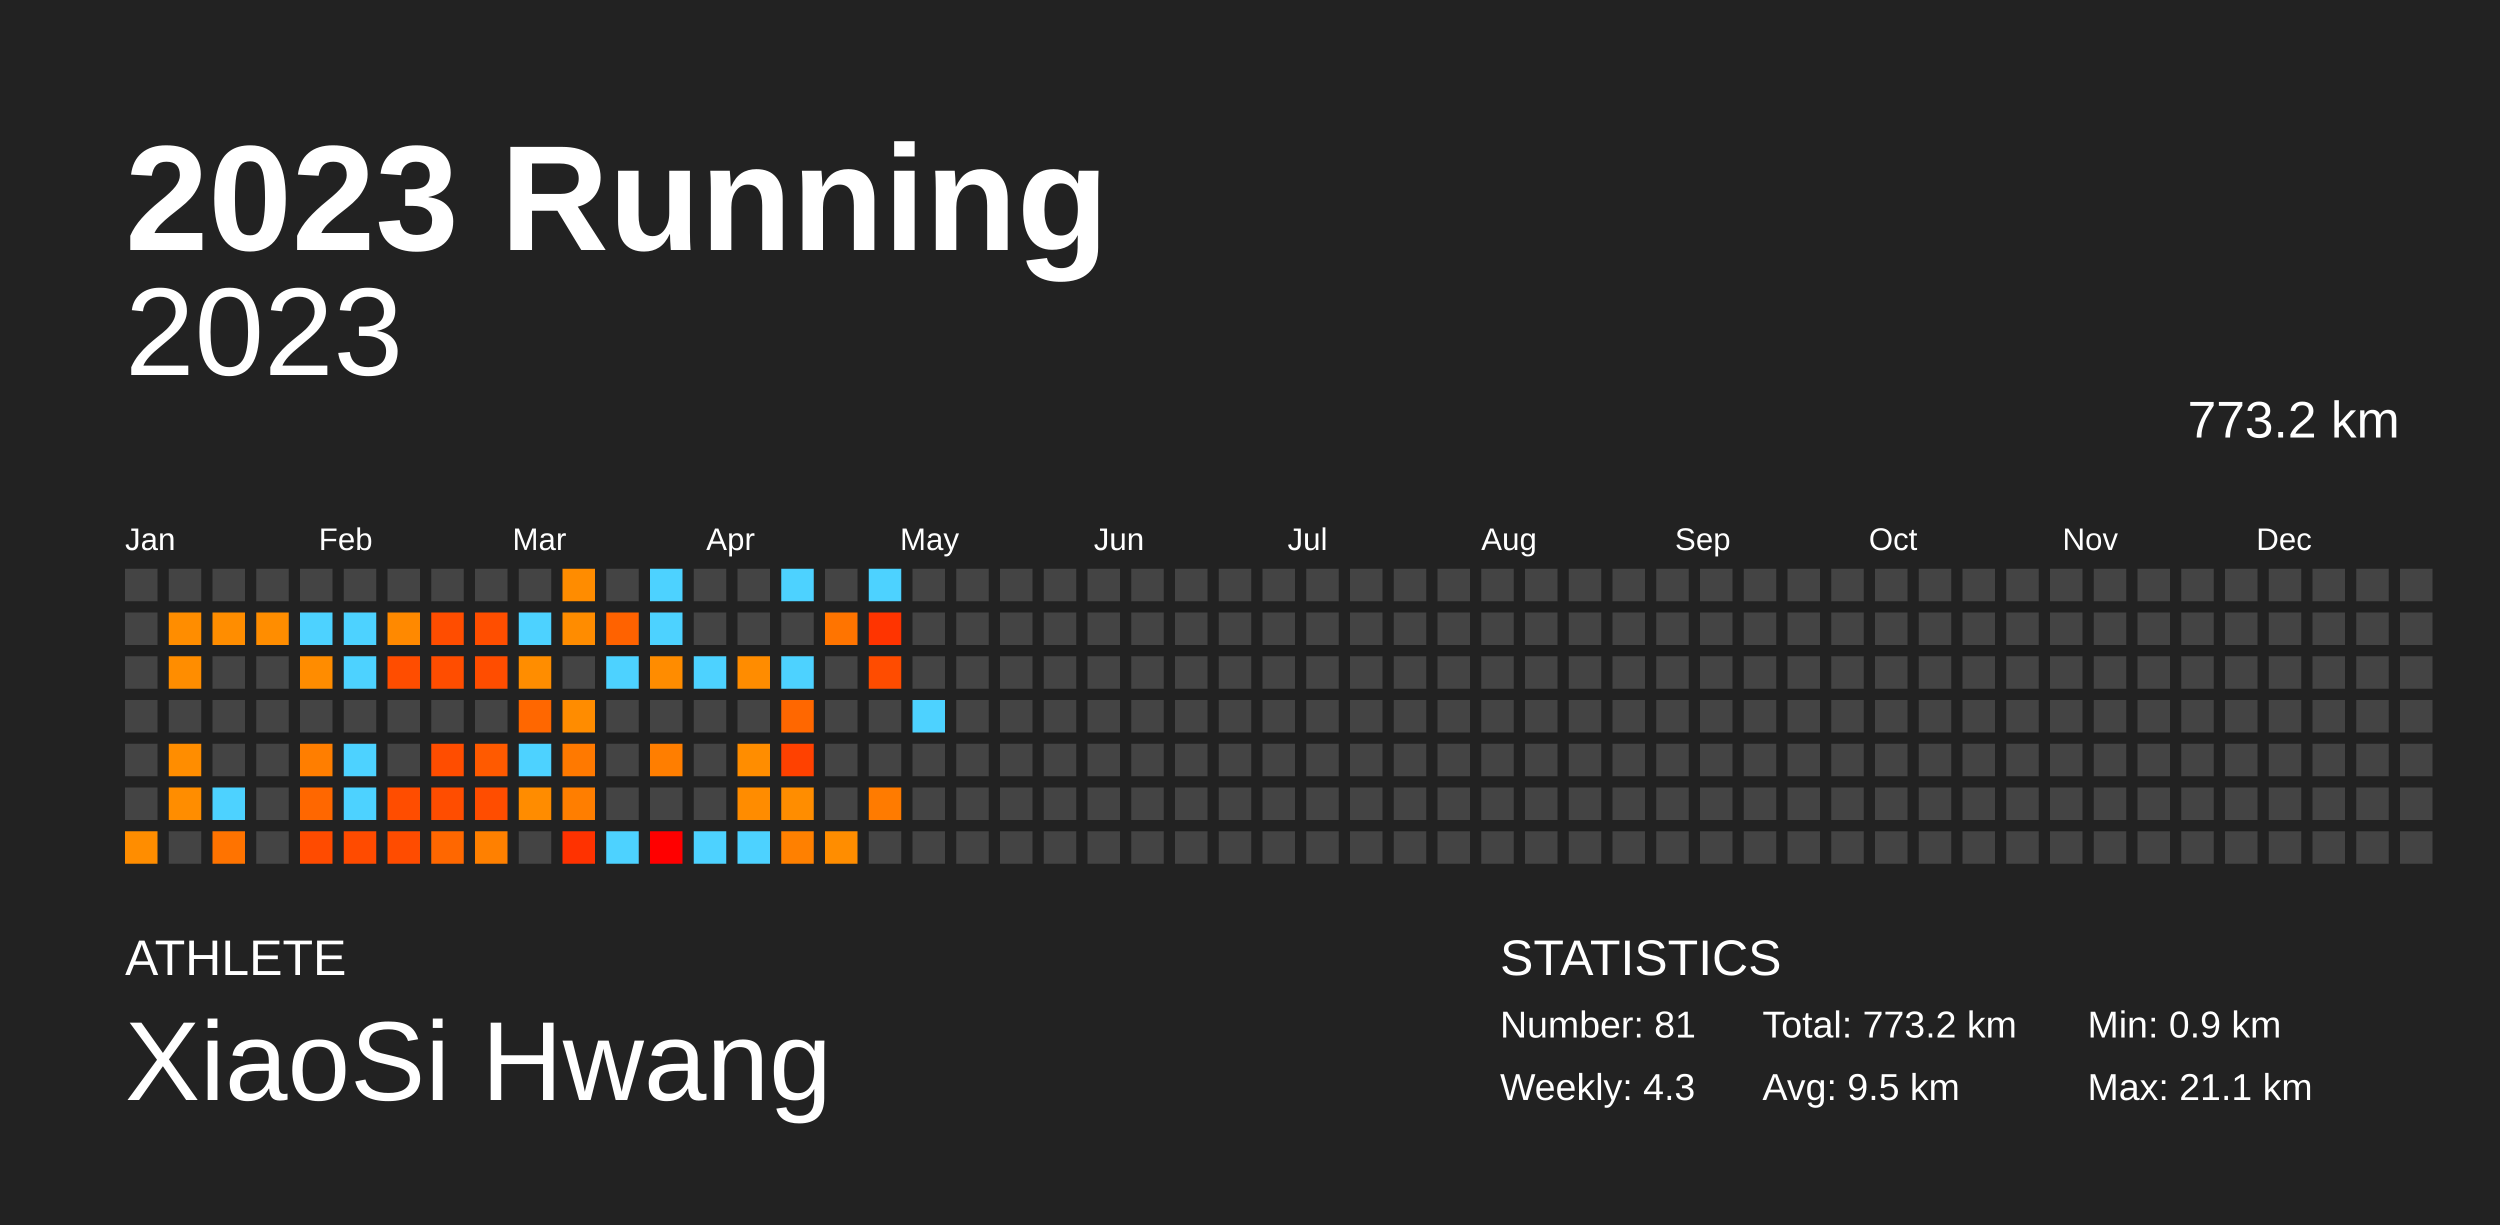
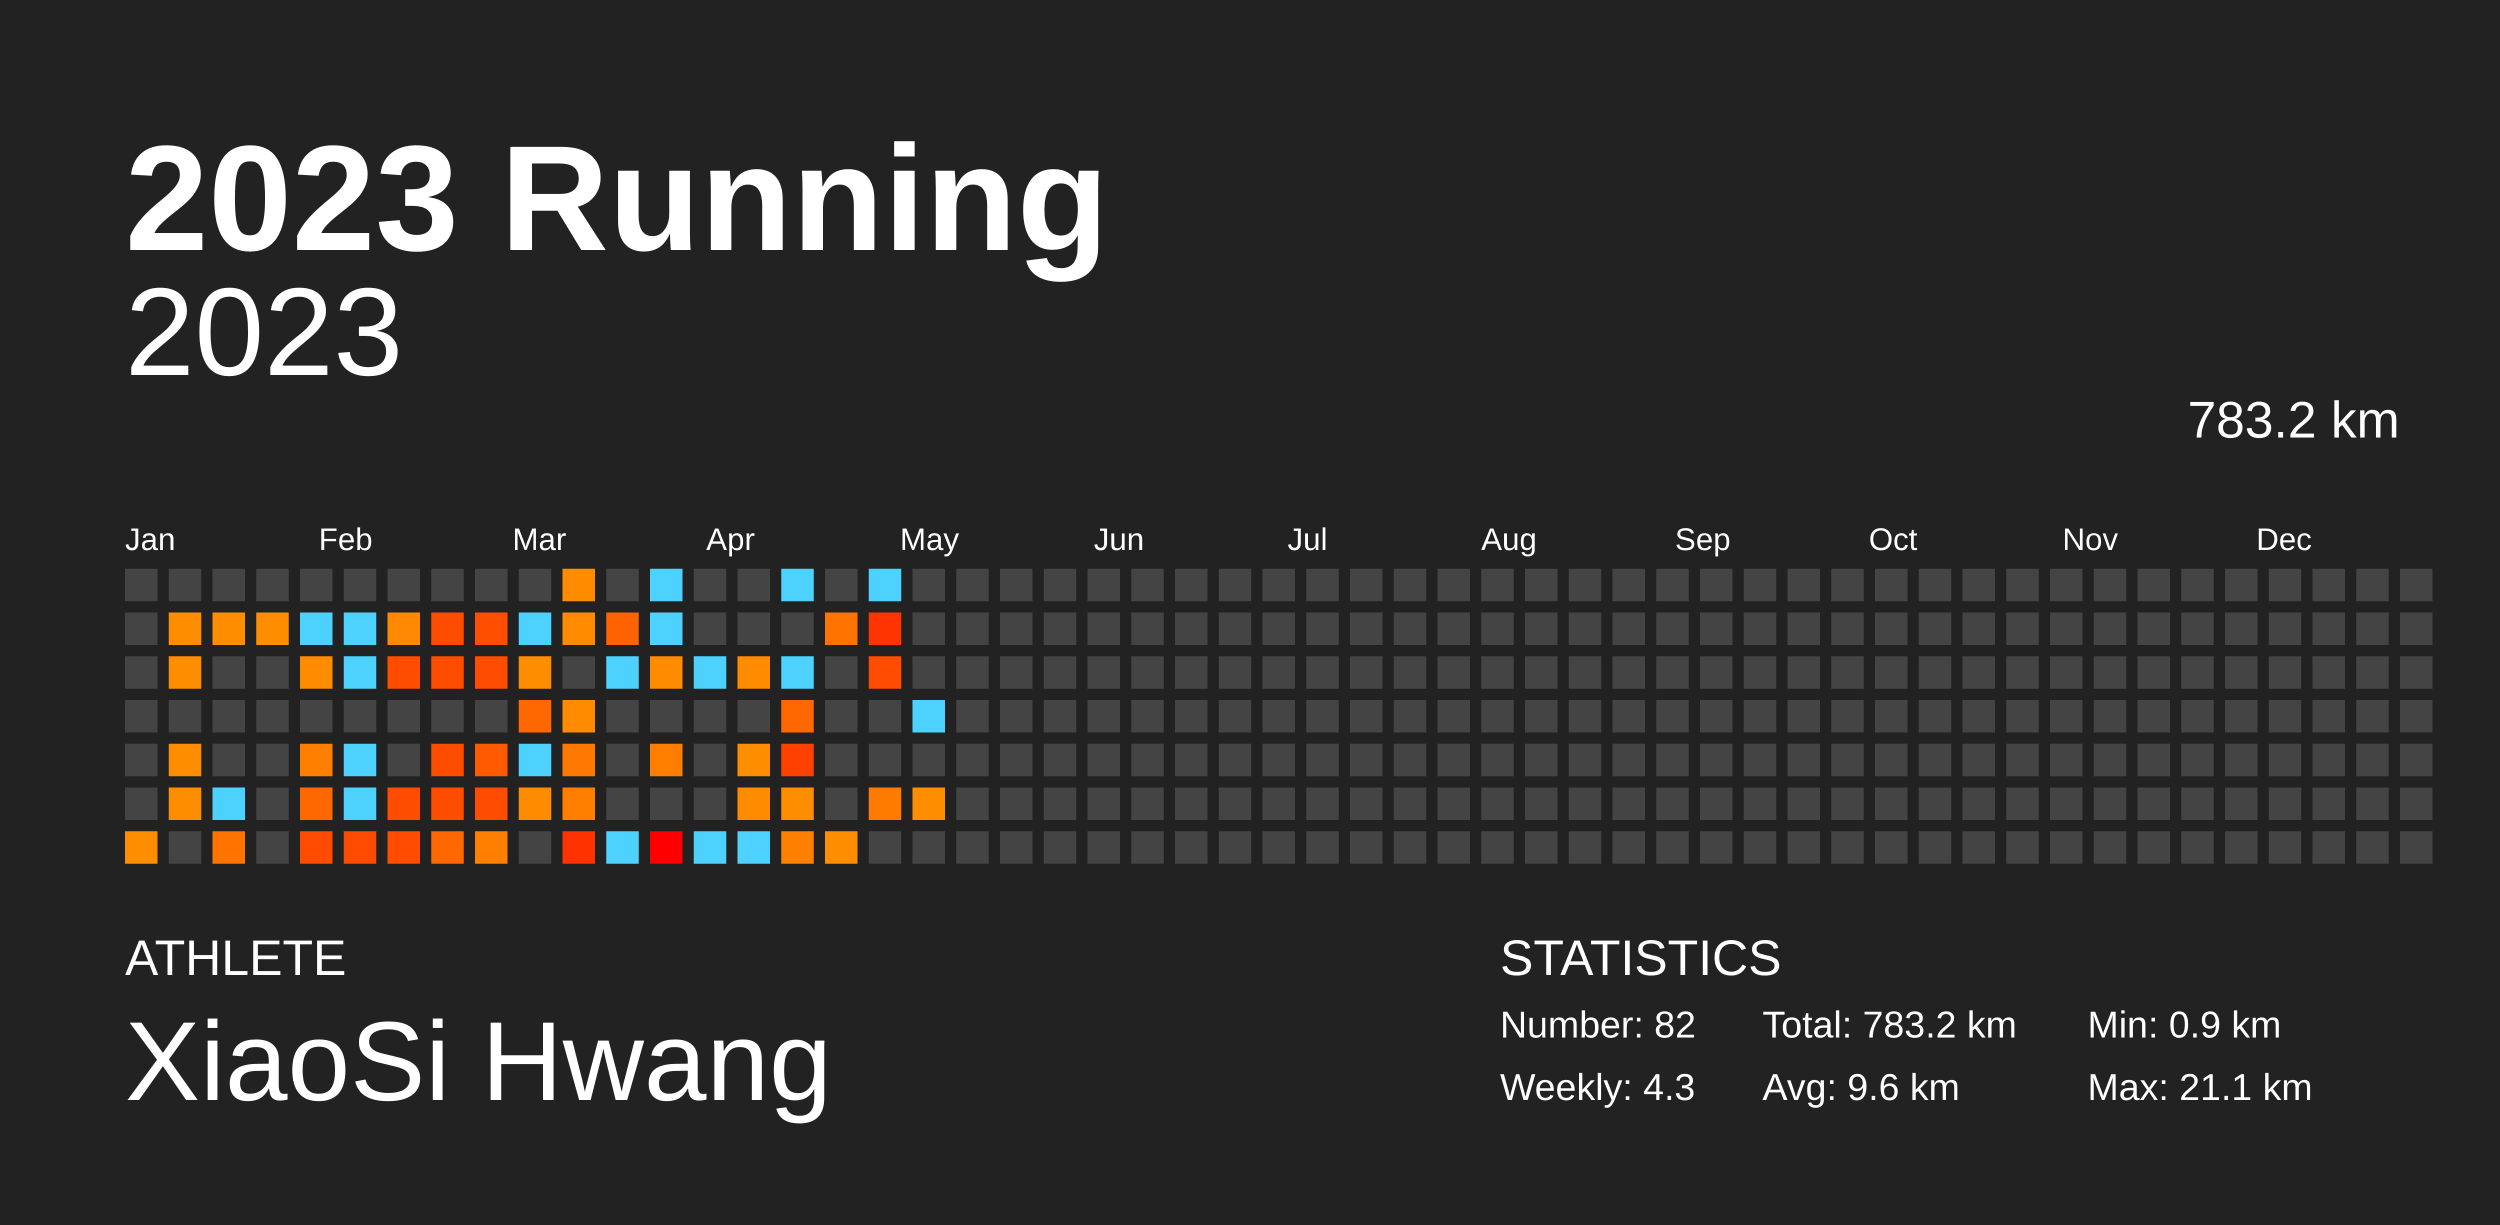
<svg xmlns="http://www.w3.org/2000/svg" baseProfile="full" height="98mm" version="1.1" viewBox="0,0,200,98" width="200mm">
  <defs />
  <rect fill="#222222" height="98" width="200" x="0" y="0" />
  <text fill="#FFFFFF" style="font-size:12px; font-family:Arial; font-weight:bold;" x="10" y="20">2023 Running</text>
  <text fill="#FFFFFF" style="font-size:4px; font-family:Arial" x="10" y="78">ATHLETE</text>
  <text fill="#FFFFFF" style="font-size:9px; font-family:Arial" x="10" y="88">XiaoSi Hwang</text>
  <text fill="#FFFFFF" style="font-size:4px; font-family:Arial" x="120" y="78">STATISTICS</text>
-   <text fill="#FFFFFF" style="font-size:3px; font-family:Arial" x="120" y="83">Number: 81</text>
+   <text fill="#FFFFFF" style="font-size:3px; font-family:Arial" x="120" y="83">Number: 82</text>
  <text fill="#FFFFFF" style="font-size:3px; font-family:Arial" x="120" y="88">Weekly: 4.3</text>
-   <text fill="#FFFFFF" style="font-size:3px; font-family:Arial" x="141" y="83">Total: 773.2 km</text>
-   <text fill="#FFFFFF" style="font-size:3px; font-family:Arial" x="141" y="88">Avg: 9.5 km</text>
+   <text fill="#FFFFFF" style="font-size:3px; font-family:Arial" x="141" y="83">Total: 783.2 km</text>
+   <text fill="#FFFFFF" style="font-size:3px; font-family:Arial" x="141" y="88">Avg: 9.6 km</text>
  <text fill="#FFFFFF" style="font-size:3px; font-family:Arial" x="167" y="83">Min: 0.9 km</text>
  <text fill="#FFFFFF" style="font-size:3px; font-family:Arial" x="167" y="88">Max: 21.1 km</text>
  <text alignment-baseline="hanging" fill="#FFFFFF" style="font-size:10.0px; font-family:Arial;" x="10" y="30">2023</text>
-   <text alignment-baseline="hanging" fill="#FFFFFF" style="font-size:4.125px; font-family:Arial;" x="175" y="35">773.2 km</text>
+   <text alignment-baseline="hanging" fill="#FFFFFF" style="font-size:4.125px; font-family:Arial;" x="175" y="35">783.2 km</text>
  <text fill="#FFFFFF" style="font-size:2.5px; font-family:Arial" x="10.0" y="44">Jan</text>
  <text fill="#FFFFFF" style="font-size:2.5px; font-family:Arial" x="25.5" y="44">Feb</text>
  <text fill="#FFFFFF" style="font-size:2.5px; font-family:Arial" x="41.0" y="44">Mar</text>
  <text fill="#FFFFFF" style="font-size:2.5px; font-family:Arial" x="56.5" y="44">Apr</text>
  <text fill="#FFFFFF" style="font-size:2.5px; font-family:Arial" x="72.0" y="44">May</text>
  <text fill="#FFFFFF" style="font-size:2.5px; font-family:Arial" x="87.5" y="44">Jun</text>
  <text fill="#FFFFFF" style="font-size:2.5px; font-family:Arial" x="103.0" y="44">Jul</text>
  <text fill="#FFFFFF" style="font-size:2.5px; font-family:Arial" x="118.5" y="44">Aug</text>
  <text fill="#FFFFFF" style="font-size:2.5px; font-family:Arial" x="134.0" y="44">Sep</text>
  <text fill="#FFFFFF" style="font-size:2.5px; font-family:Arial" x="149.5" y="44">Oct</text>
  <text fill="#FFFFFF" style="font-size:2.5px; font-family:Arial" x="165.0" y="44">Nov</text>
  <text fill="#FFFFFF" style="font-size:2.5px; font-family:Arial" x="180.5" y="44">Dec</text>
  <rect fill="#444444" height="2.6" width="2.6" x="10.0" y="45.5" />
  <rect fill="#444444" height="2.6" width="2.6" x="10.0" y="49.0" />
  <rect fill="#444444" height="2.6" width="2.6" x="10.0" y="52.5" />
  <rect fill="#444444" height="2.6" width="2.6" x="10.0" y="56.0" />
  <rect fill="#444444" height="2.6" width="2.6" x="10.0" y="59.5" />
  <rect fill="#444444" height="2.6" width="2.6" x="10.0" y="63.0" />
  <rect fill="#ff8d00" height="2.6" width="2.6" x="10.0" y="66.5" />
  <rect fill="#444444" height="2.6" width="2.6" x="13.5" y="45.5" />
  <rect fill="#ff8d00" height="2.6" width="2.6" x="13.5" y="49.0" />
  <rect fill="#ff8d00" height="2.6" width="2.6" x="13.5" y="52.5" />
  <rect fill="#444444" height="2.6" width="2.6" x="13.5" y="56.0" />
  <rect fill="#ff8d00" height="2.6" width="2.6" x="13.5" y="59.5" />
  <rect fill="#ff8d00" height="2.6" width="2.6" x="13.5" y="63.0" />
  <rect fill="#444444" height="2.6" width="2.6" x="13.5" y="66.5" />
  <rect fill="#444444" height="2.6" width="2.6" x="17.0" y="45.5" />
  <rect fill="#ff8d00" height="2.6" width="2.6" x="17.0" y="49.0" />
  <rect fill="#444444" height="2.6" width="2.6" x="17.0" y="52.5" />
  <rect fill="#444444" height="2.6" width="2.6" x="17.0" y="56.0" />
  <rect fill="#444444" height="2.6" width="2.6" x="17.0" y="59.5" />
  <rect fill="#4dd2ff" height="2.6" width="2.6" x="17.0" y="63.0" />
  <rect fill="#ff7300" height="2.6" width="2.6" x="17.0" y="66.5" />
  <rect fill="#444444" height="2.6" width="2.6" x="20.5" y="45.5" />
  <rect fill="#ff8d00" height="2.6" width="2.6" x="20.5" y="49.0" />
  <rect fill="#444444" height="2.6" width="2.6" x="20.5" y="52.5" />
  <rect fill="#444444" height="2.6" width="2.6" x="20.5" y="56.0" />
  <rect fill="#444444" height="2.6" width="2.6" x="20.5" y="59.5" />
  <rect fill="#444444" height="2.6" width="2.6" x="20.5" y="63.0" />
  <rect fill="#444444" height="2.6" width="2.6" x="20.5" y="66.5" />
  <rect fill="#444444" height="2.6" width="2.6" x="24.0" y="45.5" />
  <rect fill="#4dd2ff" height="2.6" width="2.6" x="24.0" y="49.0" />
  <rect fill="#ff8c00" height="2.6" width="2.6" x="24.0" y="52.5" />
  <rect fill="#444444" height="2.6" width="2.6" x="24.0" y="56.0" />
  <rect fill="#ff7e00" height="2.6" width="2.6" x="24.0" y="59.5" />
  <rect fill="#ff6700" height="2.6" width="2.6" x="24.0" y="63.0" />
  <rect fill="#ff4b00" height="2.6" width="2.6" x="24.0" y="66.5" />
  <rect fill="#444444" height="2.6" width="2.6" x="27.5" y="45.5" />
  <rect fill="#4dd2ff" height="2.6" width="2.6" x="27.5" y="49.0" />
  <rect fill="#4dd2ff" height="2.6" width="2.6" x="27.5" y="52.5" />
  <rect fill="#444444" height="2.6" width="2.6" x="27.5" y="56.0" />
  <rect fill="#4dd2ff" height="2.6" width="2.6" x="27.5" y="59.5" />
  <rect fill="#4dd2ff" height="2.6" width="2.6" x="27.5" y="63.0" />
  <rect fill="#ff4b00" height="2.6" width="2.6" x="27.5" y="66.5" />
  <rect fill="#444444" height="2.6" width="2.6" x="31.0" y="45.5" />
  <rect fill="#ff8900" height="2.6" width="2.6" x="31.0" y="49.0" />
  <rect fill="#ff4d00" height="2.6" width="2.6" x="31.0" y="52.5" />
  <rect fill="#444444" height="2.6" width="2.6" x="31.0" y="56.0" />
  <rect fill="#444444" height="2.6" width="2.6" x="31.0" y="59.5" />
  <rect fill="#ff4d00" height="2.6" width="2.6" x="31.0" y="63.0" />
  <rect fill="#ff4c00" height="2.6" width="2.6" x="31.0" y="66.5" />
  <rect fill="#444444" height="2.6" width="2.6" x="34.5" y="45.5" />
  <rect fill="#ff4d00" height="2.6" width="2.6" x="34.5" y="49.0" />
  <rect fill="#ff4d00" height="2.6" width="2.6" x="34.5" y="52.5" />
  <rect fill="#444444" height="2.6" width="2.6" x="34.5" y="56.0" />
  <rect fill="#ff4d00" height="2.6" width="2.6" x="34.5" y="59.5" />
  <rect fill="#ff4d00" height="2.6" width="2.6" x="34.5" y="63.0" />
  <rect fill="#ff6700" height="2.6" width="2.6" x="34.5" y="66.5" />
  <rect fill="#444444" height="2.6" width="2.6" x="38.0" y="45.5" />
  <rect fill="#ff4e00" height="2.6" width="2.6" x="38.0" y="49.0" />
  <rect fill="#ff4d00" height="2.6" width="2.6" x="38.0" y="52.5" />
  <rect fill="#444444" height="2.6" width="2.6" x="38.0" y="56.0" />
  <rect fill="#ff5a00" height="2.6" width="2.6" x="38.0" y="59.5" />
  <rect fill="#ff4d00" height="2.6" width="2.6" x="38.0" y="63.0" />
  <rect fill="#ff8000" height="2.6" width="2.6" x="38.0" y="66.5" />
  <rect fill="#444444" height="2.6" width="2.6" x="41.5" y="45.5" />
  <rect fill="#4dd2ff" height="2.6" width="2.6" x="41.5" y="49.0" />
  <rect fill="#ff8d00" height="2.6" width="2.6" x="41.5" y="52.5" />
  <rect fill="#ff6700" height="2.6" width="2.6" x="41.5" y="56.0" />
  <rect fill="#4dd2ff" height="2.6" width="2.6" x="41.5" y="59.5" />
  <rect fill="#ff8c00" height="2.6" width="2.6" x="41.5" y="63.0" />
  <rect fill="#444444" height="2.6" width="2.6" x="41.5" y="66.5" />
  <rect fill="#ff8c00" height="2.6" width="2.6" x="45.0" y="45.5" />
  <rect fill="#ff8c00" height="2.6" width="2.6" x="45.0" y="49.0" />
  <rect fill="#444444" height="2.6" width="2.6" x="45.0" y="52.5" />
  <rect fill="#ff8c00" height="2.6" width="2.6" x="45.0" y="56.0" />
  <rect fill="#ff7900" height="2.6" width="2.6" x="45.0" y="59.5" />
  <rect fill="#ff7e00" height="2.6" width="2.6" x="45.0" y="63.0" />
  <rect fill="#ff3200" height="2.6" width="2.6" x="45.0" y="66.5" />
  <rect fill="#444444" height="2.6" width="2.6" x="48.5" y="45.5" />
  <rect fill="#ff6200" height="2.6" width="2.6" x="48.5" y="49.0" />
  <rect fill="#4dd2ff" height="2.6" width="2.6" x="48.5" y="52.5" />
  <rect fill="#444444" height="2.6" width="2.6" x="48.5" y="56.0" />
  <rect fill="#444444" height="2.6" width="2.6" x="48.5" y="59.5" />
  <rect fill="#444444" height="2.6" width="2.6" x="48.5" y="63.0" />
  <rect fill="#4dd2ff" height="2.6" width="2.6" x="48.5" y="66.5" />
  <rect fill="#4dd2ff" height="2.6" width="2.6" x="52.0" y="45.5" />
  <rect fill="#4dd2ff" height="2.6" width="2.6" x="52.0" y="49.0" />
  <rect fill="#ff8c00" height="2.6" width="2.6" x="52.0" y="52.5" />
  <rect fill="#444444" height="2.6" width="2.6" x="52.0" y="56.0" />
  <rect fill="#ff7e00" height="2.6" width="2.6" x="52.0" y="59.5" />
  <rect fill="#444444" height="2.6" width="2.6" x="52.0" y="63.0" />
  <rect fill="red" height="2.6" width="2.6" x="52.0" y="66.5" />
  <rect fill="#444444" height="2.6" width="2.6" x="55.5" y="45.5" />
  <rect fill="#444444" height="2.6" width="2.6" x="55.5" y="49.0" />
  <rect fill="#4dd2ff" height="2.6" width="2.6" x="55.5" y="52.5" />
  <rect fill="#444444" height="2.6" width="2.6" x="55.5" y="56.0" />
  <rect fill="#444444" height="2.6" width="2.6" x="55.5" y="59.5" />
  <rect fill="#444444" height="2.6" width="2.6" x="55.5" y="63.0" />
  <rect fill="#4dd2ff" height="2.6" width="2.6" x="55.5" y="66.5" />
  <rect fill="#444444" height="2.6" width="2.6" x="59.0" y="45.5" />
  <rect fill="#444444" height="2.6" width="2.6" x="59.0" y="49.0" />
  <rect fill="#ff8c00" height="2.6" width="2.6" x="59.0" y="52.5" />
  <rect fill="#444444" height="2.6" width="2.6" x="59.0" y="56.0" />
  <rect fill="#ff8d00" height="2.6" width="2.6" x="59.0" y="59.5" />
  <rect fill="#ff8c00" height="2.6" width="2.6" x="59.0" y="63.0" />
  <rect fill="#4dd2ff" height="2.6" width="2.6" x="59.0" y="66.5" />
  <rect fill="#4dd2ff" height="2.6" width="2.6" x="62.5" y="45.5" />
  <rect fill="#444444" height="2.6" width="2.6" x="62.5" y="49.0" />
  <rect fill="#4dd2ff" height="2.6" width="2.6" x="62.5" y="52.5" />
  <rect fill="#ff6700" height="2.6" width="2.6" x="62.5" y="56.0" />
  <rect fill="#ff4100" height="2.6" width="2.6" x="62.5" y="59.5" />
  <rect fill="#ff8d00" height="2.6" width="2.6" x="62.5" y="63.0" />
  <rect fill="#ff8000" height="2.6" width="2.6" x="62.5" y="66.5" />
  <rect fill="#444444" height="2.6" width="2.6" x="66.0" y="45.5" />
  <rect fill="#ff7400" height="2.6" width="2.6" x="66.0" y="49.0" />
  <rect fill="#444444" height="2.6" width="2.6" x="66.0" y="52.5" />
  <rect fill="#444444" height="2.6" width="2.6" x="66.0" y="56.0" />
  <rect fill="#444444" height="2.6" width="2.6" x="66.0" y="59.5" />
  <rect fill="#444444" height="2.6" width="2.6" x="66.0" y="63.0" />
  <rect fill="#ff8d00" height="2.6" width="2.6" x="66.0" y="66.5" />
  <rect fill="#4dd2ff" height="2.6" width="2.6" x="69.5" y="45.5" />
  <rect fill="#ff3400" height="2.6" width="2.6" x="69.5" y="49.0" />
  <rect fill="#ff4c00" height="2.6" width="2.6" x="69.5" y="52.5" />
  <rect fill="#444444" height="2.6" width="2.6" x="69.5" y="56.0" />
  <rect fill="#444444" height="2.6" width="2.6" x="69.5" y="59.5" />
  <rect fill="#ff7b00" height="2.6" width="2.6" x="69.5" y="63.0" />
  <rect fill="#444444" height="2.6" width="2.6" x="69.5" y="66.5" />
  <rect fill="#444444" height="2.6" width="2.6" x="73.0" y="45.5" />
  <rect fill="#444444" height="2.6" width="2.6" x="73.0" y="49.0" />
  <rect fill="#444444" height="2.6" width="2.6" x="73.0" y="52.5" />
  <rect fill="#4dd2ff" height="2.6" width="2.6" x="73.0" y="56.0" />
  <rect fill="#444444" height="2.6" width="2.6" x="73.0" y="59.5" />
-   <rect fill="#444444" height="2.6" width="2.6" x="73.0" y="63.0" />
+   <rect fill="#ff8d00" height="2.6" width="2.6" x="73.0" y="63.0" />
  <rect fill="#444444" height="2.6" width="2.6" x="73.0" y="66.5" />
  <rect fill="#444444" height="2.6" width="2.6" x="76.5" y="45.5" />
  <rect fill="#444444" height="2.6" width="2.6" x="76.5" y="49.0" />
  <rect fill="#444444" height="2.6" width="2.6" x="76.5" y="52.5" />
  <rect fill="#444444" height="2.6" width="2.6" x="76.5" y="56.0" />
  <rect fill="#444444" height="2.6" width="2.6" x="76.5" y="59.5" />
  <rect fill="#444444" height="2.6" width="2.6" x="76.5" y="63.0" />
  <rect fill="#444444" height="2.6" width="2.6" x="76.5" y="66.5" />
  <rect fill="#444444" height="2.6" width="2.6" x="80.0" y="45.5" />
  <rect fill="#444444" height="2.6" width="2.6" x="80.0" y="49.0" />
  <rect fill="#444444" height="2.6" width="2.6" x="80.0" y="52.5" />
  <rect fill="#444444" height="2.6" width="2.6" x="80.0" y="56.0" />
  <rect fill="#444444" height="2.6" width="2.6" x="80.0" y="59.5" />
  <rect fill="#444444" height="2.6" width="2.6" x="80.0" y="63.0" />
  <rect fill="#444444" height="2.6" width="2.6" x="80.0" y="66.5" />
  <rect fill="#444444" height="2.6" width="2.6" x="83.5" y="45.5" />
  <rect fill="#444444" height="2.6" width="2.6" x="83.5" y="49.0" />
  <rect fill="#444444" height="2.6" width="2.6" x="83.5" y="52.5" />
  <rect fill="#444444" height="2.6" width="2.6" x="83.5" y="56.0" />
  <rect fill="#444444" height="2.6" width="2.6" x="83.5" y="59.5" />
  <rect fill="#444444" height="2.6" width="2.6" x="83.5" y="63.0" />
  <rect fill="#444444" height="2.6" width="2.6" x="83.5" y="66.5" />
  <rect fill="#444444" height="2.6" width="2.6" x="87.0" y="45.5" />
  <rect fill="#444444" height="2.6" width="2.6" x="87.0" y="49.0" />
  <rect fill="#444444" height="2.6" width="2.6" x="87.0" y="52.5" />
  <rect fill="#444444" height="2.6" width="2.6" x="87.0" y="56.0" />
  <rect fill="#444444" height="2.6" width="2.6" x="87.0" y="59.5" />
  <rect fill="#444444" height="2.6" width="2.6" x="87.0" y="63.0" />
  <rect fill="#444444" height="2.6" width="2.6" x="87.0" y="66.5" />
  <rect fill="#444444" height="2.6" width="2.6" x="90.5" y="45.5" />
  <rect fill="#444444" height="2.6" width="2.6" x="90.5" y="49.0" />
  <rect fill="#444444" height="2.6" width="2.6" x="90.5" y="52.5" />
  <rect fill="#444444" height="2.6" width="2.6" x="90.5" y="56.0" />
  <rect fill="#444444" height="2.6" width="2.6" x="90.5" y="59.5" />
  <rect fill="#444444" height="2.6" width="2.6" x="90.5" y="63.0" />
  <rect fill="#444444" height="2.6" width="2.6" x="90.5" y="66.5" />
  <rect fill="#444444" height="2.6" width="2.6" x="94.0" y="45.5" />
  <rect fill="#444444" height="2.6" width="2.6" x="94.0" y="49.0" />
  <rect fill="#444444" height="2.6" width="2.6" x="94.0" y="52.5" />
  <rect fill="#444444" height="2.6" width="2.6" x="94.0" y="56.0" />
  <rect fill="#444444" height="2.6" width="2.6" x="94.0" y="59.5" />
  <rect fill="#444444" height="2.6" width="2.6" x="94.0" y="63.0" />
  <rect fill="#444444" height="2.6" width="2.6" x="94.0" y="66.5" />
  <rect fill="#444444" height="2.6" width="2.6" x="97.5" y="45.5" />
  <rect fill="#444444" height="2.6" width="2.6" x="97.5" y="49.0" />
  <rect fill="#444444" height="2.6" width="2.6" x="97.5" y="52.5" />
  <rect fill="#444444" height="2.6" width="2.6" x="97.5" y="56.0" />
  <rect fill="#444444" height="2.6" width="2.6" x="97.5" y="59.5" />
  <rect fill="#444444" height="2.6" width="2.6" x="97.5" y="63.0" />
  <rect fill="#444444" height="2.6" width="2.6" x="97.5" y="66.5" />
  <rect fill="#444444" height="2.6" width="2.6" x="101.0" y="45.5" />
  <rect fill="#444444" height="2.6" width="2.6" x="101.0" y="49.0" />
  <rect fill="#444444" height="2.6" width="2.6" x="101.0" y="52.5" />
  <rect fill="#444444" height="2.6" width="2.6" x="101.0" y="56.0" />
  <rect fill="#444444" height="2.6" width="2.6" x="101.0" y="59.5" />
  <rect fill="#444444" height="2.6" width="2.6" x="101.0" y="63.0" />
  <rect fill="#444444" height="2.6" width="2.6" x="101.0" y="66.5" />
  <rect fill="#444444" height="2.6" width="2.6" x="104.5" y="45.5" />
  <rect fill="#444444" height="2.6" width="2.6" x="104.5" y="49.0" />
  <rect fill="#444444" height="2.6" width="2.6" x="104.5" y="52.5" />
  <rect fill="#444444" height="2.6" width="2.6" x="104.5" y="56.0" />
  <rect fill="#444444" height="2.6" width="2.6" x="104.5" y="59.5" />
  <rect fill="#444444" height="2.6" width="2.6" x="104.5" y="63.0" />
  <rect fill="#444444" height="2.6" width="2.6" x="104.5" y="66.5" />
  <rect fill="#444444" height="2.6" width="2.6" x="108.0" y="45.5" />
  <rect fill="#444444" height="2.6" width="2.6" x="108.0" y="49.0" />
  <rect fill="#444444" height="2.6" width="2.6" x="108.0" y="52.5" />
  <rect fill="#444444" height="2.6" width="2.6" x="108.0" y="56.0" />
  <rect fill="#444444" height="2.6" width="2.6" x="108.0" y="59.5" />
  <rect fill="#444444" height="2.6" width="2.6" x="108.0" y="63.0" />
  <rect fill="#444444" height="2.6" width="2.6" x="108.0" y="66.5" />
  <rect fill="#444444" height="2.6" width="2.6" x="111.5" y="45.5" />
  <rect fill="#444444" height="2.6" width="2.6" x="111.5" y="49.0" />
  <rect fill="#444444" height="2.6" width="2.6" x="111.5" y="52.5" />
  <rect fill="#444444" height="2.6" width="2.6" x="111.5" y="56.0" />
  <rect fill="#444444" height="2.6" width="2.6" x="111.5" y="59.5" />
  <rect fill="#444444" height="2.6" width="2.6" x="111.5" y="63.0" />
  <rect fill="#444444" height="2.6" width="2.6" x="111.5" y="66.5" />
  <rect fill="#444444" height="2.6" width="2.6" x="115.0" y="45.5" />
  <rect fill="#444444" height="2.6" width="2.6" x="115.0" y="49.0" />
  <rect fill="#444444" height="2.6" width="2.6" x="115.0" y="52.5" />
  <rect fill="#444444" height="2.6" width="2.6" x="115.0" y="56.0" />
  <rect fill="#444444" height="2.6" width="2.6" x="115.0" y="59.5" />
  <rect fill="#444444" height="2.6" width="2.6" x="115.0" y="63.0" />
  <rect fill="#444444" height="2.6" width="2.6" x="115.0" y="66.5" />
  <rect fill="#444444" height="2.6" width="2.6" x="118.5" y="45.5" />
  <rect fill="#444444" height="2.6" width="2.6" x="118.5" y="49.0" />
  <rect fill="#444444" height="2.6" width="2.6" x="118.5" y="52.5" />
  <rect fill="#444444" height="2.6" width="2.6" x="118.5" y="56.0" />
  <rect fill="#444444" height="2.6" width="2.6" x="118.5" y="59.5" />
  <rect fill="#444444" height="2.6" width="2.6" x="118.5" y="63.0" />
  <rect fill="#444444" height="2.6" width="2.6" x="118.5" y="66.5" />
  <rect fill="#444444" height="2.6" width="2.6" x="122.0" y="45.5" />
  <rect fill="#444444" height="2.6" width="2.6" x="122.0" y="49.0" />
  <rect fill="#444444" height="2.6" width="2.6" x="122.0" y="52.5" />
  <rect fill="#444444" height="2.6" width="2.6" x="122.0" y="56.0" />
  <rect fill="#444444" height="2.6" width="2.6" x="122.0" y="59.5" />
  <rect fill="#444444" height="2.6" width="2.6" x="122.0" y="63.0" />
  <rect fill="#444444" height="2.6" width="2.6" x="122.0" y="66.5" />
  <rect fill="#444444" height="2.6" width="2.6" x="125.5" y="45.5" />
  <rect fill="#444444" height="2.6" width="2.6" x="125.5" y="49.0" />
  <rect fill="#444444" height="2.6" width="2.6" x="125.5" y="52.5" />
  <rect fill="#444444" height="2.6" width="2.6" x="125.5" y="56.0" />
  <rect fill="#444444" height="2.6" width="2.6" x="125.5" y="59.5" />
  <rect fill="#444444" height="2.6" width="2.6" x="125.5" y="63.0" />
  <rect fill="#444444" height="2.6" width="2.6" x="125.5" y="66.5" />
  <rect fill="#444444" height="2.6" width="2.6" x="129.0" y="45.5" />
  <rect fill="#444444" height="2.6" width="2.6" x="129.0" y="49.0" />
  <rect fill="#444444" height="2.6" width="2.6" x="129.0" y="52.5" />
  <rect fill="#444444" height="2.6" width="2.6" x="129.0" y="56.0" />
  <rect fill="#444444" height="2.6" width="2.6" x="129.0" y="59.5" />
  <rect fill="#444444" height="2.6" width="2.6" x="129.0" y="63.0" />
  <rect fill="#444444" height="2.6" width="2.6" x="129.0" y="66.5" />
  <rect fill="#444444" height="2.6" width="2.6" x="132.5" y="45.5" />
  <rect fill="#444444" height="2.6" width="2.6" x="132.5" y="49.0" />
  <rect fill="#444444" height="2.6" width="2.6" x="132.5" y="52.5" />
  <rect fill="#444444" height="2.6" width="2.6" x="132.5" y="56.0" />
  <rect fill="#444444" height="2.6" width="2.6" x="132.5" y="59.5" />
  <rect fill="#444444" height="2.6" width="2.6" x="132.5" y="63.0" />
  <rect fill="#444444" height="2.6" width="2.6" x="132.5" y="66.5" />
  <rect fill="#444444" height="2.6" width="2.6" x="136.0" y="45.5" />
  <rect fill="#444444" height="2.6" width="2.6" x="136.0" y="49.0" />
  <rect fill="#444444" height="2.6" width="2.6" x="136.0" y="52.5" />
  <rect fill="#444444" height="2.6" width="2.6" x="136.0" y="56.0" />
  <rect fill="#444444" height="2.6" width="2.6" x="136.0" y="59.5" />
  <rect fill="#444444" height="2.6" width="2.6" x="136.0" y="63.0" />
  <rect fill="#444444" height="2.6" width="2.6" x="136.0" y="66.5" />
  <rect fill="#444444" height="2.6" width="2.6" x="139.5" y="45.5" />
  <rect fill="#444444" height="2.6" width="2.6" x="139.5" y="49.0" />
  <rect fill="#444444" height="2.6" width="2.6" x="139.5" y="52.5" />
  <rect fill="#444444" height="2.6" width="2.6" x="139.5" y="56.0" />
  <rect fill="#444444" height="2.6" width="2.6" x="139.5" y="59.5" />
  <rect fill="#444444" height="2.6" width="2.6" x="139.5" y="63.0" />
  <rect fill="#444444" height="2.6" width="2.6" x="139.5" y="66.5" />
  <rect fill="#444444" height="2.6" width="2.6" x="143.0" y="45.5" />
  <rect fill="#444444" height="2.6" width="2.6" x="143.0" y="49.0" />
  <rect fill="#444444" height="2.6" width="2.6" x="143.0" y="52.5" />
  <rect fill="#444444" height="2.6" width="2.6" x="143.0" y="56.0" />
  <rect fill="#444444" height="2.6" width="2.6" x="143.0" y="59.5" />
  <rect fill="#444444" height="2.6" width="2.6" x="143.0" y="63.0" />
  <rect fill="#444444" height="2.6" width="2.6" x="143.0" y="66.5" />
  <rect fill="#444444" height="2.6" width="2.6" x="146.5" y="45.5" />
  <rect fill="#444444" height="2.6" width="2.6" x="146.5" y="49.0" />
  <rect fill="#444444" height="2.6" width="2.6" x="146.5" y="52.5" />
  <rect fill="#444444" height="2.6" width="2.6" x="146.5" y="56.0" />
  <rect fill="#444444" height="2.6" width="2.6" x="146.5" y="59.5" />
  <rect fill="#444444" height="2.6" width="2.6" x="146.5" y="63.0" />
  <rect fill="#444444" height="2.6" width="2.6" x="146.5" y="66.5" />
  <rect fill="#444444" height="2.6" width="2.6" x="150.0" y="45.5" />
  <rect fill="#444444" height="2.6" width="2.6" x="150.0" y="49.0" />
  <rect fill="#444444" height="2.6" width="2.6" x="150.0" y="52.5" />
  <rect fill="#444444" height="2.6" width="2.6" x="150.0" y="56.0" />
  <rect fill="#444444" height="2.6" width="2.6" x="150.0" y="59.5" />
  <rect fill="#444444" height="2.6" width="2.6" x="150.0" y="63.0" />
  <rect fill="#444444" height="2.6" width="2.6" x="150.0" y="66.5" />
  <rect fill="#444444" height="2.6" width="2.6" x="153.5" y="45.5" />
  <rect fill="#444444" height="2.6" width="2.6" x="153.5" y="49.0" />
  <rect fill="#444444" height="2.6" width="2.6" x="153.5" y="52.5" />
  <rect fill="#444444" height="2.6" width="2.6" x="153.5" y="56.0" />
  <rect fill="#444444" height="2.6" width="2.6" x="153.5" y="59.5" />
  <rect fill="#444444" height="2.6" width="2.6" x="153.5" y="63.0" />
  <rect fill="#444444" height="2.6" width="2.6" x="153.5" y="66.5" />
  <rect fill="#444444" height="2.6" width="2.6" x="157.0" y="45.5" />
  <rect fill="#444444" height="2.6" width="2.6" x="157.0" y="49.0" />
  <rect fill="#444444" height="2.6" width="2.6" x="157.0" y="52.5" />
  <rect fill="#444444" height="2.6" width="2.6" x="157.0" y="56.0" />
  <rect fill="#444444" height="2.6" width="2.6" x="157.0" y="59.5" />
  <rect fill="#444444" height="2.6" width="2.6" x="157.0" y="63.0" />
  <rect fill="#444444" height="2.6" width="2.6" x="157.0" y="66.5" />
  <rect fill="#444444" height="2.6" width="2.6" x="160.5" y="45.5" />
  <rect fill="#444444" height="2.6" width="2.6" x="160.5" y="49.0" />
  <rect fill="#444444" height="2.6" width="2.6" x="160.5" y="52.5" />
  <rect fill="#444444" height="2.6" width="2.6" x="160.5" y="56.0" />
  <rect fill="#444444" height="2.6" width="2.6" x="160.5" y="59.5" />
  <rect fill="#444444" height="2.6" width="2.6" x="160.5" y="63.0" />
  <rect fill="#444444" height="2.6" width="2.6" x="160.5" y="66.5" />
  <rect fill="#444444" height="2.6" width="2.6" x="164.0" y="45.5" />
  <rect fill="#444444" height="2.6" width="2.6" x="164.0" y="49.0" />
  <rect fill="#444444" height="2.6" width="2.6" x="164.0" y="52.5" />
  <rect fill="#444444" height="2.6" width="2.6" x="164.0" y="56.0" />
  <rect fill="#444444" height="2.6" width="2.6" x="164.0" y="59.5" />
  <rect fill="#444444" height="2.6" width="2.6" x="164.0" y="63.0" />
  <rect fill="#444444" height="2.6" width="2.6" x="164.0" y="66.5" />
  <rect fill="#444444" height="2.6" width="2.6" x="167.5" y="45.5" />
  <rect fill="#444444" height="2.6" width="2.6" x="167.5" y="49.0" />
  <rect fill="#444444" height="2.6" width="2.6" x="167.5" y="52.5" />
  <rect fill="#444444" height="2.6" width="2.6" x="167.5" y="56.0" />
  <rect fill="#444444" height="2.6" width="2.6" x="167.5" y="59.5" />
  <rect fill="#444444" height="2.6" width="2.6" x="167.5" y="63.0" />
  <rect fill="#444444" height="2.6" width="2.6" x="167.5" y="66.5" />
  <rect fill="#444444" height="2.6" width="2.6" x="171.0" y="45.5" />
  <rect fill="#444444" height="2.6" width="2.6" x="171.0" y="49.0" />
  <rect fill="#444444" height="2.6" width="2.6" x="171.0" y="52.5" />
  <rect fill="#444444" height="2.6" width="2.6" x="171.0" y="56.0" />
  <rect fill="#444444" height="2.6" width="2.6" x="171.0" y="59.5" />
  <rect fill="#444444" height="2.6" width="2.6" x="171.0" y="63.0" />
  <rect fill="#444444" height="2.6" width="2.6" x="171.0" y="66.5" />
  <rect fill="#444444" height="2.6" width="2.6" x="174.5" y="45.5" />
  <rect fill="#444444" height="2.6" width="2.6" x="174.5" y="49.0" />
  <rect fill="#444444" height="2.6" width="2.6" x="174.5" y="52.5" />
  <rect fill="#444444" height="2.6" width="2.6" x="174.5" y="56.0" />
  <rect fill="#444444" height="2.6" width="2.6" x="174.5" y="59.5" />
  <rect fill="#444444" height="2.6" width="2.6" x="174.5" y="63.0" />
  <rect fill="#444444" height="2.6" width="2.6" x="174.5" y="66.5" />
  <rect fill="#444444" height="2.6" width="2.6" x="178.0" y="45.5" />
  <rect fill="#444444" height="2.6" width="2.6" x="178.0" y="49.0" />
  <rect fill="#444444" height="2.6" width="2.6" x="178.0" y="52.5" />
  <rect fill="#444444" height="2.6" width="2.6" x="178.0" y="56.0" />
  <rect fill="#444444" height="2.6" width="2.6" x="178.0" y="59.5" />
  <rect fill="#444444" height="2.6" width="2.6" x="178.0" y="63.0" />
  <rect fill="#444444" height="2.6" width="2.6" x="178.0" y="66.5" />
  <rect fill="#444444" height="2.6" width="2.6" x="181.5" y="45.5" />
  <rect fill="#444444" height="2.6" width="2.6" x="181.5" y="49.0" />
  <rect fill="#444444" height="2.6" width="2.6" x="181.5" y="52.5" />
  <rect fill="#444444" height="2.6" width="2.6" x="181.5" y="56.0" />
  <rect fill="#444444" height="2.6" width="2.6" x="181.5" y="59.5" />
  <rect fill="#444444" height="2.6" width="2.6" x="181.5" y="63.0" />
  <rect fill="#444444" height="2.6" width="2.6" x="181.5" y="66.5" />
  <rect fill="#444444" height="2.6" width="2.6" x="185.0" y="45.5" />
  <rect fill="#444444" height="2.6" width="2.6" x="185.0" y="49.0" />
  <rect fill="#444444" height="2.6" width="2.6" x="185.0" y="52.5" />
  <rect fill="#444444" height="2.6" width="2.6" x="185.0" y="56.0" />
  <rect fill="#444444" height="2.6" width="2.6" x="185.0" y="59.5" />
  <rect fill="#444444" height="2.6" width="2.6" x="185.0" y="63.0" />
  <rect fill="#444444" height="2.6" width="2.6" x="185.0" y="66.5" />
  <rect fill="#444444" height="2.6" width="2.6" x="188.5" y="45.5" />
  <rect fill="#444444" height="2.6" width="2.6" x="188.5" y="49.0" />
  <rect fill="#444444" height="2.6" width="2.6" x="188.5" y="52.5" />
  <rect fill="#444444" height="2.6" width="2.6" x="188.5" y="56.0" />
  <rect fill="#444444" height="2.6" width="2.6" x="188.5" y="59.5" />
  <rect fill="#444444" height="2.6" width="2.6" x="188.5" y="63.0" />
  <rect fill="#444444" height="2.6" width="2.6" x="188.5" y="66.5" />
  <rect fill="#444444" height="2.6" width="2.6" x="192.0" y="45.5" />
  <rect fill="#444444" height="2.6" width="2.6" x="192.0" y="49.0" />
  <rect fill="#444444" height="2.6" width="2.6" x="192.0" y="52.5" />
  <rect fill="#444444" height="2.6" width="2.6" x="192.0" y="56.0" />
  <rect fill="#444444" height="2.6" width="2.6" x="192.0" y="59.5" />
  <rect fill="#444444" height="2.6" width="2.6" x="192.0" y="63.0" />
  <rect fill="#444444" height="2.6" width="2.6" x="192.0" y="66.5" />
</svg>
